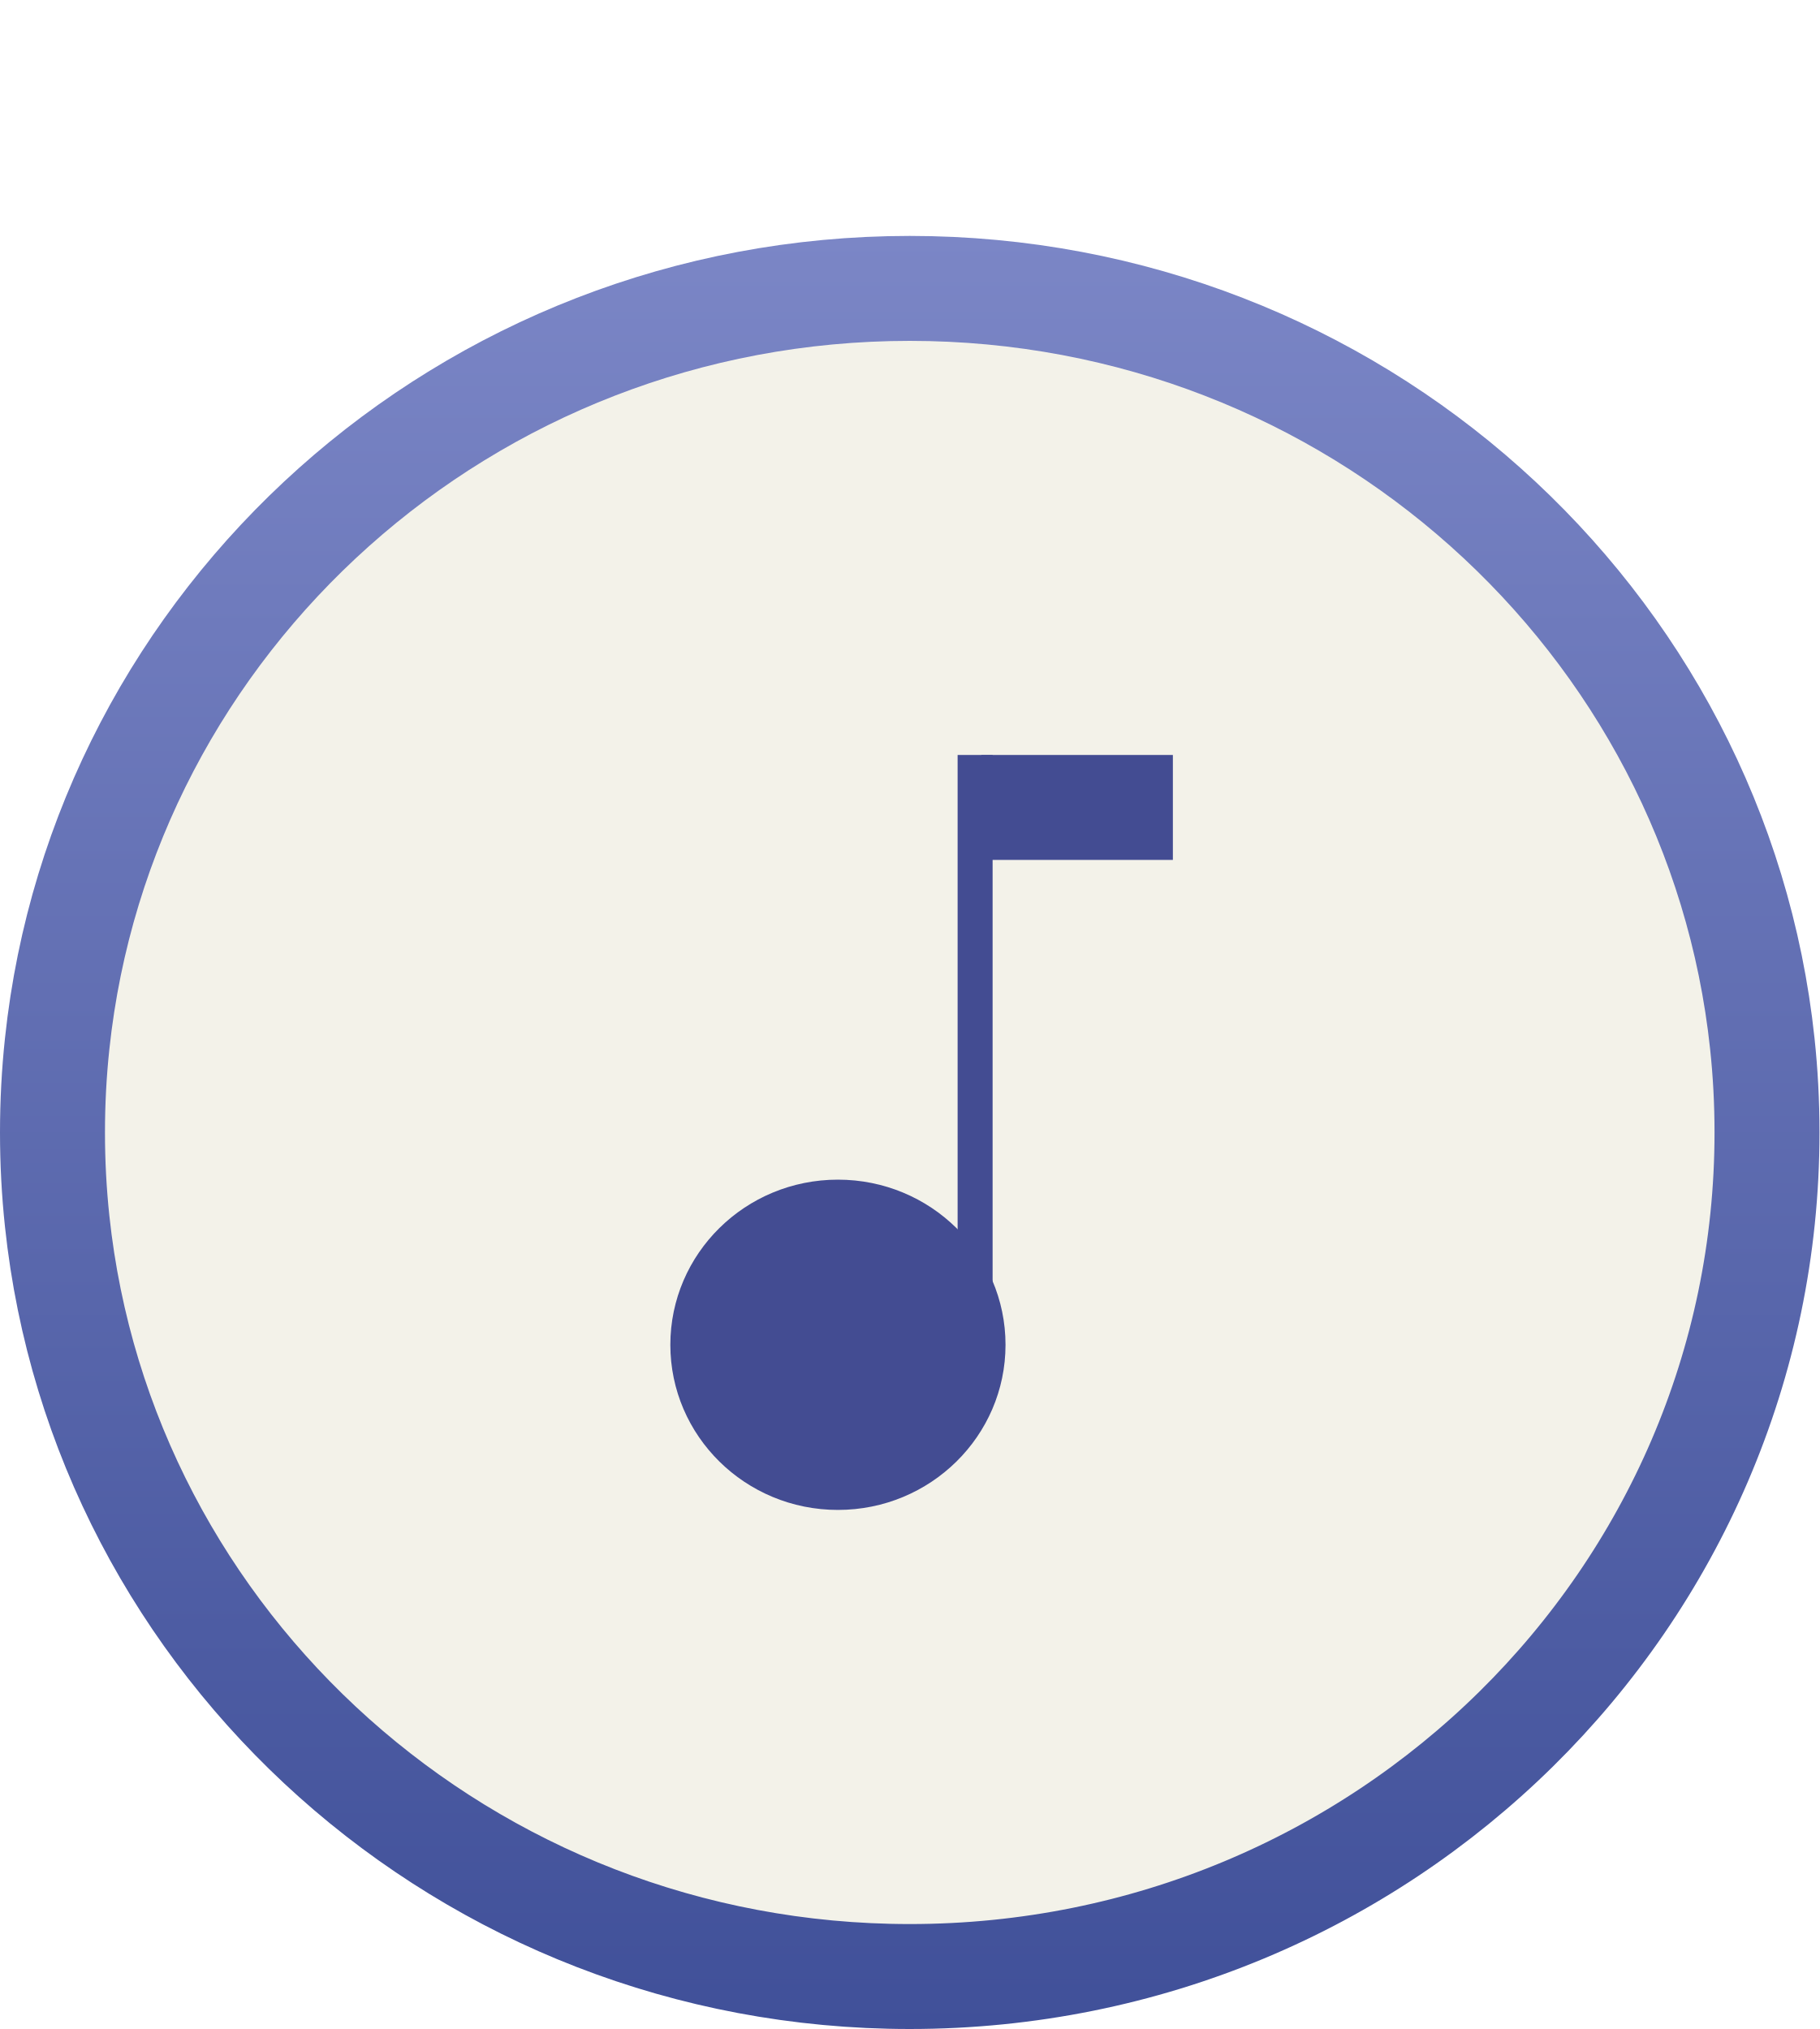
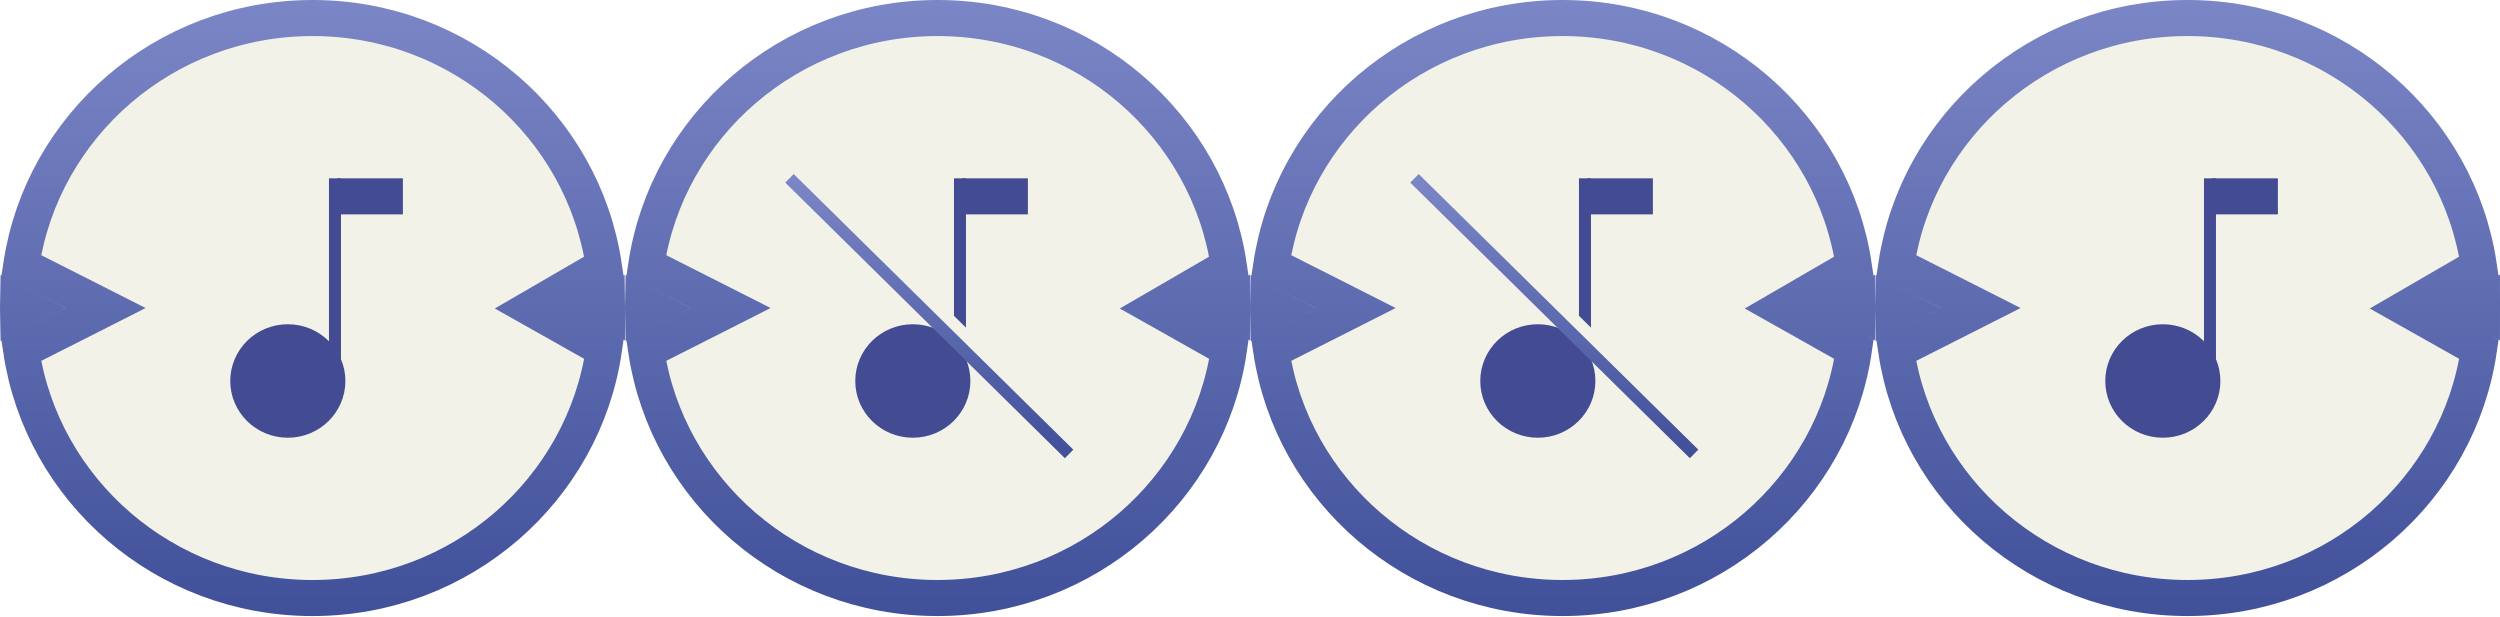
- <svg xmlns="http://www.w3.org/2000/svg" width="52" height="58" viewBox="0 0 52 58" fill="none">
-   <path d="M26 8.244C38.677 8.244 49.081 17.719 50.366 29.833C50.455 30.667 50.5 31.514 50.5 32.372C50.5 45.677 39.551 56.5 26 56.5C13.323 56.5 2.919 47.025 1.634 34.911C1.545 34.077 1.5 33.23 1.5 32.372C1.5 31.514 1.545 30.667 1.634 29.833C2.919 17.719 13.323 8.244 26 8.244Z" fill="#F3F2E9" stroke="url(#paint0_linear_540_3428)" stroke-width="3" />
-   <path d="M23.947 34.221C26.323 34.221 28.237 36.117 28.237 38.442C28.237 40.766 26.323 42.662 23.947 42.662C21.571 42.662 19.658 40.766 19.658 38.442C19.658 36.117 21.571 34.221 23.947 34.221Z" fill="#434C92" stroke="#434C92" />
-   <line x1="27.868" y1="21.581" x2="27.868" y2="39.116" stroke="#434C92" />
-   <line x1="33.52" y1="23.081" x2="28.046" y2="23.081" stroke="#434C92" stroke-width="3" />
-   <defs>
-     <linearGradient id="paint0_linear_540_3428" x1="26" y1="6.744" x2="26" y2="58" gradientUnits="userSpaceOnUse">
-       <stop stop-color="#7B86C6" />
-       <stop offset="1" stop-color="#405099" />
+ <svg xmlns="http://www.w3.org/2000/svg" width="208" height="51.256" viewBox="0 0 208 51.256" fill="none" version="1.1" id="svg48">
+   <path d="m 26,1.5 c 12.342,0 22.526,8.98 24.243,20.633 l -3.786,2.198 -2.268,1.316 2.286,1.287 3.776,2.128 C 48.559,40.746 38.364,49.756 26,49.756 c -12.32,0 -22.491,-8.948 -24.234,-20.571 l 4.386,-2.218 2.645,-1.339 -2.645,-1.339 -4.386,-2.219 C 3.509,10.448 13.68,1.5 26,1.5 Z M 2.15,25.628 1.504,25.955 C 1.502,25.846 1.5,25.737 1.5,25.628 c 0,-0.11 0.002,-0.219 0.004,-0.328 z m 48.35,0 c 0,0.043 -0.002,0.087 -0.002,0.13 l -0.267,-0.15 0.266,-0.154 c 4e-4,0.058 0.003,0.117 0.003,0.175 z" fill="#f3f2e9" stroke="url(#paint0_linear_1071_5204)" stroke-width="3" id="path1" style="stroke:url(#paint0_linear_1071_5204)" />
+   <path d="m 23.947,27.477 c 2.376,0 4.29,1.897 4.29,4.221 0,2.324 -1.914,4.221 -4.29,4.221 -2.376,-3e-4 -4.289,-1.897 -4.289,-4.221 10e-5,-2.324 1.913,-4.221 4.289,-4.221 z" fill="#434c92" stroke="#434c92" id="path2" />
+   <line x1="27.869" y1="14.837" x2="27.869" y2="32.372" stroke="#434c92" id="line2" />
+   <line x1="33.52" y1="16.337" x2="28.046" y2="16.337" stroke="#434c92" stroke-width="3" id="line3" />
+   <path d="m 78,1.5 c 12.342,0 22.526,8.98 24.243,20.633 l -3.786,2.198 -2.268,1.316 2.286,1.287 3.776,2.128 c -1.692,11.684 -11.887,20.693 -24.251,20.693 -12.32,0 -22.491,-8.948 -24.234,-20.571 l 4.386,-2.218 2.644,-1.339 -2.644,-1.339 -4.386,-2.219 C 55.51,10.448 65.68,1.5 78,1.5 Z M 54.15,25.628 53.504,25.955 C 53.502,25.846 53.5,25.737 53.5,25.628 c 0,-0.11 0.002,-0.219 0.004,-0.328 z m 48.35,0 c 0,0.043 -0.002,0.087 -0.002,0.13 l -0.267,-0.15 0.266,-0.154 c 0,0.058 0.003,0.117 0.003,0.175 z" fill="#f3f2e9" stroke="url(#paint1_linear_1071_5204)" stroke-width="3" id="path3" style="stroke:url(#paint1_linear_1071_5204)" />
+   <path d="m 75.947,27.477 c 2.376,0 4.29,1.897 4.29,4.221 0,2.324 -1.914,4.221 -4.29,4.221 -2.376,-3e-4 -4.289,-1.897 -4.289,-4.221 1e-4,-2.324 1.913,-4.221 4.289,-4.221 z" fill="#434c92" stroke="#434c92" id="path4" />
+   <line x1="79.869" y1="14.837" x2="79.869" y2="32.372" stroke="#434c92" id="line4" />
+   <line x1="85.52" y1="16.337" x2="80.046" y2="16.337" stroke="#434c92" stroke-width="3" id="line5" />
+   <path d="m 66.369,14.163 23.263,22.93" stroke="#f3f2e9" id="path5" />
+   <path d="m 65.685,14.837 23.263,22.93" stroke="url(#paint2_linear_1071_5204)" id="path6" style="stroke:url(#paint2_linear_1071_5204)" />
+   <path d="m 130,1.5 c 12.342,0 22.526,8.98 24.243,20.633 l -3.786,2.198 -2.269,1.316 2.287,1.287 3.776,2.128 c -1.692,11.684 -11.887,20.693 -24.251,20.693 -12.32,0 -22.491,-8.948 -24.234,-20.571 l 4.385,-2.218 2.645,-1.339 -2.645,-1.339 -4.385,-2.219 C 107.509,10.448 117.68,1.5 130,1.5 Z m -23.85,24.128 -0.646,0.327 c -0.002,-0.109 -0.004,-0.218 -0.004,-0.327 0,-0.11 0.002,-0.219 0.004,-0.328 z m 48.35,0 c 0,0.043 -0.002,0.087 -0.002,0.13 l -0.267,-0.15 0.266,-0.154 c 0,0.058 0.003,0.117 0.003,0.175 z" fill="#f3f2e9" stroke="url(#paint3_linear_1071_5204)" stroke-width="3" id="path7" style="stroke:url(#paint3_linear_1071_5204)" />
+   <path d="m 127.947,27.477 c 2.376,0 4.29,1.897 4.29,4.221 0,2.324 -1.914,4.221 -4.29,4.221 -2.375,-3e-4 -4.289,-1.897 -4.289,-4.221 0,-2.324 1.914,-4.221 4.289,-4.221 z" fill="#434c92" stroke="#434c92" id="path8" />
+   <line x1="131.869" y1="14.837" x2="131.869" y2="32.372" stroke="#434c92" id="line8" />
+   <line x1="137.52" y1="16.337" x2="132.046" y2="16.337" stroke="#434c92" stroke-width="3" id="line9" />
+   <path d="m 118.369,14.163 23.263,22.93" stroke="#f3f2e9" id="path9" />
+   <path d="m 117.685,14.837 23.263,22.93" stroke="url(#paint4_linear_1071_5204)" id="path10" style="stroke:url(#paint4_linear_1071_5204)" />
+   <path d="m 182,1.5 c 12.342,0 22.526,8.98 24.243,20.633 l -3.786,2.198 -2.269,1.316 2.287,1.287 3.776,2.128 c -1.692,11.684 -11.887,20.693 -24.251,20.693 -12.32,0 -22.491,-8.948 -24.234,-20.571 l 4.385,-2.218 2.645,-1.339 -2.645,-1.339 -4.385,-2.219 C 159.509,10.448 169.68,1.5 182,1.5 Z m -23.85,24.128 -0.646,0.327 c -0.002,-0.109 -0.004,-0.218 -0.004,-0.327 0,-0.11 0.002,-0.219 0.004,-0.328 z m 48.35,0 c 0,0.043 -0.002,0.087 -0.002,0.13 l -0.267,-0.15 0.266,-0.154 c 0,0.058 0.003,0.117 0.003,0.175 z" fill="#f3f2e9" stroke="url(#paint5_linear_1071_5204)" stroke-width="3" id="path11" style="stroke:url(#paint5_linear_1071_5204)" />
+   <path d="m 179.947,27.477 c 2.376,0 4.29,1.897 4.29,4.221 0,2.324 -1.914,4.221 -4.29,4.221 -2.375,-3e-4 -4.289,-1.897 -4.289,-4.221 0,-2.324 1.914,-4.221 4.289,-4.221 z" fill="#434c92" stroke="#434c92" id="path12" />
+   <line x1="183.869" y1="14.837" x2="183.869" y2="32.372" stroke="#434c92" id="line12" />
+   <line x1="189.52" y1="16.337" x2="184.046" y2="16.337" stroke="#434c92" stroke-width="3" id="line13" />
+   <defs id="defs48">
+     <linearGradient id="paint0_linear_1071_5204" x1="26" y1="6.744" x2="26" y2="58" gradientUnits="userSpaceOnUse" gradientTransform="translate(0,-6.74414)">
+       <stop stop-color="#7B86C6" id="stop25" />
+       <stop offset="1" stop-color="#405099" id="stop26" />
+     </linearGradient>
+     <linearGradient id="paint1_linear_1071_5204" x1="78" y1="6.744" x2="78" y2="58" gradientUnits="userSpaceOnUse" gradientTransform="translate(0,-6.74414)">
+       <stop stop-color="#7B86C6" id="stop27" />
+       <stop offset="1" stop-color="#405099" id="stop28" />
+     </linearGradient>
+     <linearGradient id="paint2_linear_1071_5204" x1="77.316" y1="21.581" x2="77.316" y2="44.512" gradientUnits="userSpaceOnUse" gradientTransform="translate(0,-6.74414)">
+       <stop stop-color="#7B86C6" id="stop29" />
+       <stop offset="1" stop-color="#405099" id="stop30" />
+     </linearGradient>
+     <linearGradient id="paint3_linear_1071_5204" x1="130" y1="6.744" x2="130" y2="58" gradientUnits="userSpaceOnUse" gradientTransform="translate(0,-6.74414)">
+       <stop stop-color="#7B86C6" id="stop31" />
+       <stop offset="1" stop-color="#405099" id="stop32" />
+     </linearGradient>
+     <linearGradient id="paint4_linear_1071_5204" x1="129.316" y1="21.581" x2="129.316" y2="44.512" gradientUnits="userSpaceOnUse" gradientTransform="translate(0,-6.74414)">
+       <stop stop-color="#7B86C6" id="stop33" />
+       <stop offset="1" stop-color="#405099" id="stop34" />
+     </linearGradient>
+     <linearGradient id="paint5_linear_1071_5204" x1="182" y1="6.744" x2="182" y2="58" gradientUnits="userSpaceOnUse" gradientTransform="translate(0,-6.74414)">
+       <stop stop-color="#7B86C6" id="stop35" />
+       <stop offset="1" stop-color="#405099" id="stop36" />
    </linearGradient>
  </defs>
</svg>
